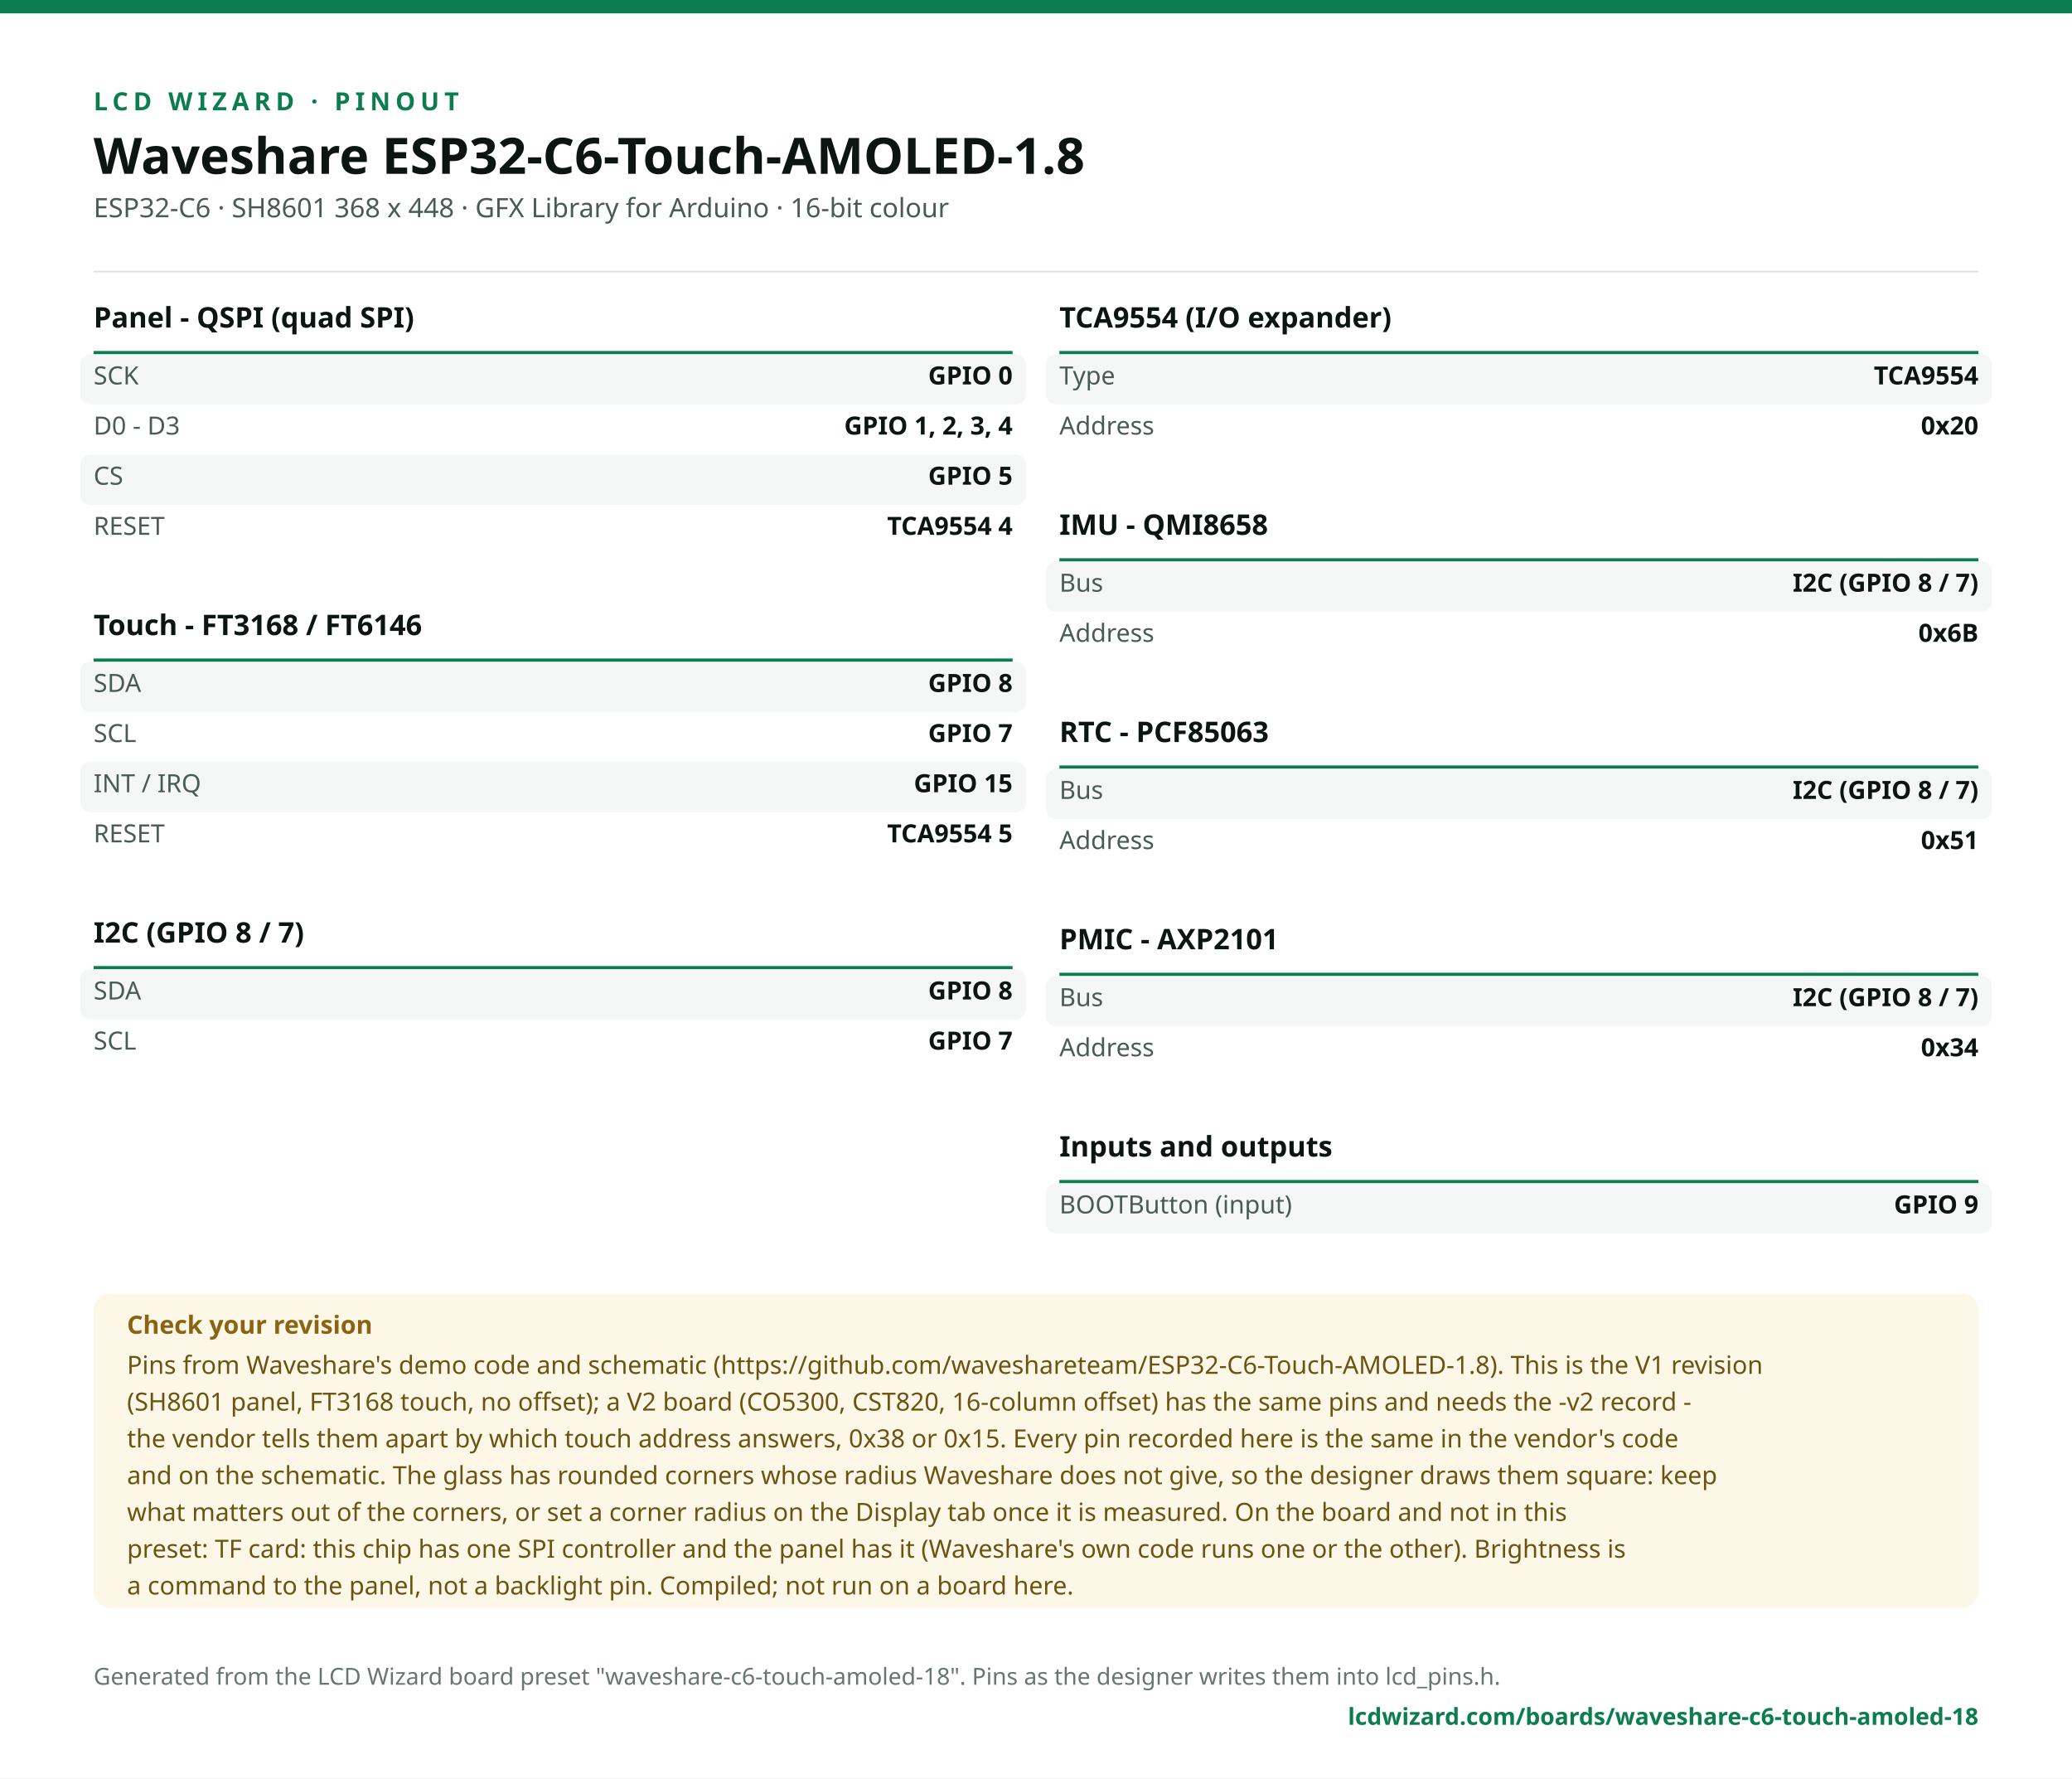
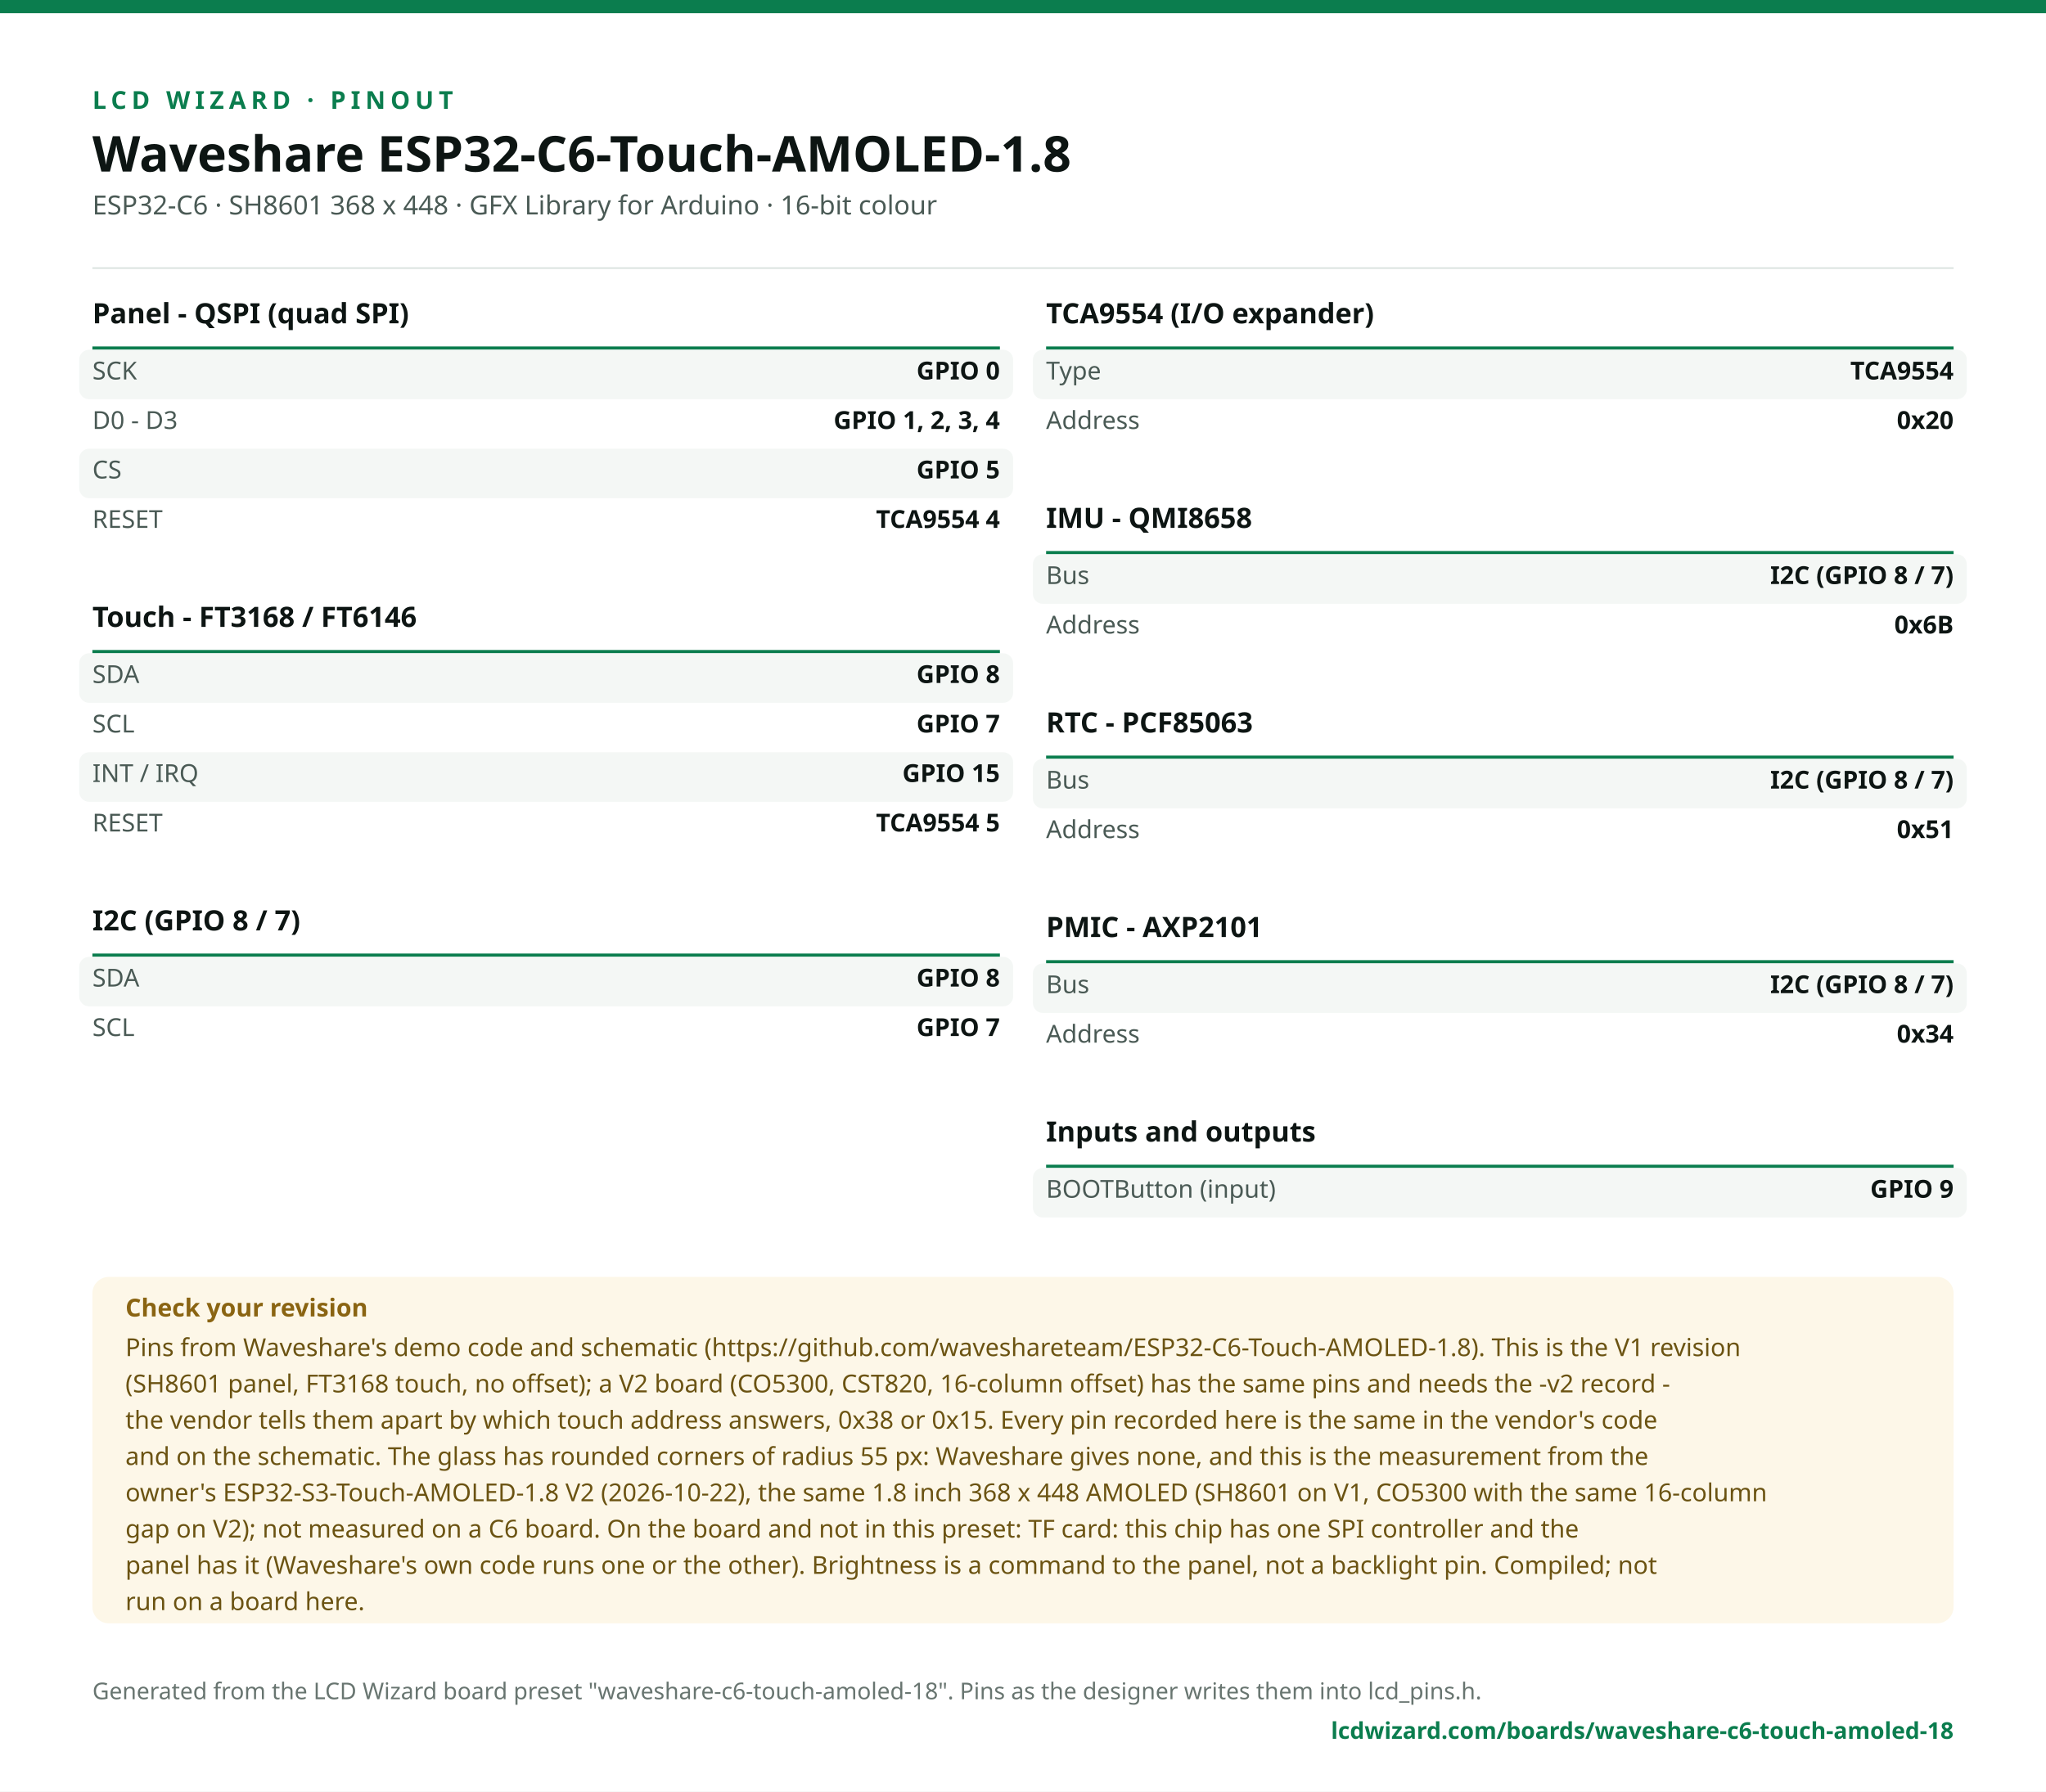
- <svg xmlns="http://www.w3.org/2000/svg" width="1240" height="1064" viewBox="0 0 1240 1064">
-   <rect width="1240" height="1064" fill="#ffffff" />
+ <svg xmlns="http://www.w3.org/2000/svg" width="1240" height="1086" viewBox="0 0 1240 1086">
+   <rect width="1240" height="1086" fill="#ffffff" />
  <rect x="0" y="0" width="1240" height="8" fill="#0b7d4e" />
  <text x="56" y="66" font-family="Montserrat" font-weight="700" font-size="15" letter-spacing="3" fill="#0b7d4e">LCD WIZARD  ·  PINOUT</text>
  <text x="56" y="104" font-family="Montserrat" font-weight="700" font-size="30" fill="#0d1513">Waveshare ESP32-C6-Touch-AMOLED-1.8</text>
  <text x="56" y="130" font-family="Montserrat" font-weight="500" font-size="16" fill="#4a5a55">ESP32-C6   ·   SH8601 368 x 448   ·   GFX Library for Arduino   ·   16-bit colour</text>
  <rect x="56" y="162" width="1128" height="1" fill="#dbe3df" />
  <text x="56" y="196" font-family="Montserrat" font-weight="700" font-size="17" fill="#0d1513">Panel - QSPI (quad SPI)</text>
  <rect x="56" y="210" width="550" height="2" fill="#0b7d4e" />
  <rect x="48" y="212" width="566" height="30" rx="6" fill="#f4f7f5" />
  <text x="56" y="230" font-family="Montserrat" font-weight="500" font-size="15" fill="#4a5a55">SCK</text>
  <text x="606" text-anchor="end" y="230" font-family="Montserrat" font-weight="700" font-size="15" fill="#0d1513">GPIO 0</text>
  <text x="56" y="260" font-family="Montserrat" font-weight="500" font-size="15" fill="#4a5a55">D0 - D3</text>
  <text x="606" text-anchor="end" y="260" font-family="Montserrat" font-weight="700" font-size="15" fill="#0d1513">GPIO 1, 2, 3, 4</text>
  <rect x="48" y="272" width="566" height="30" rx="6" fill="#f4f7f5" />
  <text x="56" y="290" font-family="Montserrat" font-weight="500" font-size="15" fill="#4a5a55">CS</text>
  <text x="606" text-anchor="end" y="290" font-family="Montserrat" font-weight="700" font-size="15" fill="#0d1513">GPIO 5</text>
  <text x="56" y="320" font-family="Montserrat" font-weight="500" font-size="15" fill="#4a5a55">RESET</text>
  <text x="606" text-anchor="end" y="320" font-family="Montserrat" font-weight="700" font-size="15" fill="#0d1513">TCA9554 4</text>
  <text x="56" y="380" font-family="Montserrat" font-weight="700" font-size="17" fill="#0d1513">Touch - FT3168 / FT6146</text>
  <rect x="56" y="394" width="550" height="2" fill="#0b7d4e" />
  <rect x="48" y="396" width="566" height="30" rx="6" fill="#f4f7f5" />
  <text x="56" y="414" font-family="Montserrat" font-weight="500" font-size="15" fill="#4a5a55">SDA</text>
  <text x="606" text-anchor="end" y="414" font-family="Montserrat" font-weight="700" font-size="15" fill="#0d1513">GPIO 8</text>
  <text x="56" y="444" font-family="Montserrat" font-weight="500" font-size="15" fill="#4a5a55">SCL</text>
  <text x="606" text-anchor="end" y="444" font-family="Montserrat" font-weight="700" font-size="15" fill="#0d1513">GPIO 7</text>
  <rect x="48" y="456" width="566" height="30" rx="6" fill="#f4f7f5" />
  <text x="56" y="474" font-family="Montserrat" font-weight="500" font-size="15" fill="#4a5a55">INT / IRQ</text>
  <text x="606" text-anchor="end" y="474" font-family="Montserrat" font-weight="700" font-size="15" fill="#0d1513">GPIO 15</text>
  <text x="56" y="504" font-family="Montserrat" font-weight="500" font-size="15" fill="#4a5a55">RESET</text>
  <text x="606" text-anchor="end" y="504" font-family="Montserrat" font-weight="700" font-size="15" fill="#0d1513">TCA9554 5</text>
  <text x="56" y="564" font-family="Montserrat" font-weight="700" font-size="17" fill="#0d1513">I2C (GPIO 8 / 7)</text>
  <rect x="56" y="578" width="550" height="2" fill="#0b7d4e" />
  <rect x="48" y="580" width="566" height="30" rx="6" fill="#f4f7f5" />
  <text x="56" y="598" font-family="Montserrat" font-weight="500" font-size="15" fill="#4a5a55">SDA</text>
  <text x="606" text-anchor="end" y="598" font-family="Montserrat" font-weight="700" font-size="15" fill="#0d1513">GPIO 8</text>
  <text x="56" y="628" font-family="Montserrat" font-weight="500" font-size="15" fill="#4a5a55">SCL</text>
  <text x="606" text-anchor="end" y="628" font-family="Montserrat" font-weight="700" font-size="15" fill="#0d1513">GPIO 7</text>
  <text x="634" y="196" font-family="Montserrat" font-weight="700" font-size="17" fill="#0d1513">TCA9554 (I/O expander)</text>
  <rect x="634" y="210" width="550" height="2" fill="#0b7d4e" />
  <rect x="626" y="212" width="566" height="30" rx="6" fill="#f4f7f5" />
  <text x="634" y="230" font-family="Montserrat" font-weight="500" font-size="15" fill="#4a5a55">Type</text>
  <text x="1184" text-anchor="end" y="230" font-family="Montserrat" font-weight="700" font-size="15" fill="#0d1513">TCA9554</text>
  <text x="634" y="260" font-family="Montserrat" font-weight="500" font-size="15" fill="#4a5a55">Address</text>
  <text x="1184" text-anchor="end" y="260" font-family="Montserrat" font-weight="700" font-size="15" fill="#0d1513">0x20</text>
  <text x="634" y="320" font-family="Montserrat" font-weight="700" font-size="17" fill="#0d1513">IMU - QMI8658</text>
  <rect x="634" y="334" width="550" height="2" fill="#0b7d4e" />
  <rect x="626" y="336" width="566" height="30" rx="6" fill="#f4f7f5" />
  <text x="634" y="354" font-family="Montserrat" font-weight="500" font-size="15" fill="#4a5a55">Bus</text>
  <text x="1184" text-anchor="end" y="354" font-family="Montserrat" font-weight="700" font-size="15" fill="#0d1513">I2C (GPIO 8 / 7)</text>
  <text x="634" y="384" font-family="Montserrat" font-weight="500" font-size="15" fill="#4a5a55">Address</text>
  <text x="1184" text-anchor="end" y="384" font-family="Montserrat" font-weight="700" font-size="15" fill="#0d1513">0x6B</text>
  <text x="634" y="444" font-family="Montserrat" font-weight="700" font-size="17" fill="#0d1513">RTC - PCF85063</text>
  <rect x="634" y="458" width="550" height="2" fill="#0b7d4e" />
  <rect x="626" y="460" width="566" height="30" rx="6" fill="#f4f7f5" />
  <text x="634" y="478" font-family="Montserrat" font-weight="500" font-size="15" fill="#4a5a55">Bus</text>
  <text x="1184" text-anchor="end" y="478" font-family="Montserrat" font-weight="700" font-size="15" fill="#0d1513">I2C (GPIO 8 / 7)</text>
  <text x="634" y="508" font-family="Montserrat" font-weight="500" font-size="15" fill="#4a5a55">Address</text>
  <text x="1184" text-anchor="end" y="508" font-family="Montserrat" font-weight="700" font-size="15" fill="#0d1513">0x51</text>
  <text x="634" y="568" font-family="Montserrat" font-weight="700" font-size="17" fill="#0d1513">PMIC - AXP2101</text>
  <rect x="634" y="582" width="550" height="2" fill="#0b7d4e" />
  <rect x="626" y="584" width="566" height="30" rx="6" fill="#f4f7f5" />
  <text x="634" y="602" font-family="Montserrat" font-weight="500" font-size="15" fill="#4a5a55">Bus</text>
  <text x="1184" text-anchor="end" y="602" font-family="Montserrat" font-weight="700" font-size="15" fill="#0d1513">I2C (GPIO 8 / 7)</text>
  <text x="634" y="632" font-family="Montserrat" font-weight="500" font-size="15" fill="#4a5a55">Address</text>
  <text x="1184" text-anchor="end" y="632" font-family="Montserrat" font-weight="700" font-size="15" fill="#0d1513">0x34</text>
  <text x="634" y="692" font-family="Montserrat" font-weight="700" font-size="17" fill="#0d1513">Inputs and outputs</text>
  <rect x="634" y="706" width="550" height="2" fill="#0b7d4e" />
  <rect x="626" y="708" width="566" height="30" rx="6" fill="#f4f7f5" />
  <text x="634" y="726" font-family="Montserrat" font-weight="500" font-size="15" fill="#4a5a55">BOOTButton (input)</text>
  <text x="1184" text-anchor="end" y="726" font-family="Montserrat" font-weight="700" font-size="15" fill="#0d1513">GPIO 9</text>
-   <rect x="56" y="774" width="1128" height="188" rx="10" fill="#fdf7e8" />
+   <rect x="56" y="774" width="1128" height="210" rx="10" fill="#fdf7e8" />
  <text x="76" y="798" font-family="Montserrat" font-weight="700" font-size="15" fill="#8a6412">Check your revision</text>
  <text x="76" y="822" font-family="Montserrat" font-weight="500" font-size="15" fill="#6b5312">Pins from Waveshare's demo code and schematic (https://github.com/waveshareteam/ESP32-C6-Touch-AMOLED-1.8). This is the V1 revision</text>
  <text x="76" y="844" font-family="Montserrat" font-weight="500" font-size="15" fill="#6b5312">(SH8601 panel, FT3168 touch, no offset); a V2 board (CO5300, CST820, 16-column offset) has the same pins and needs the -v2 record -</text>
  <text x="76" y="866" font-family="Montserrat" font-weight="500" font-size="15" fill="#6b5312">the vendor tells them apart by which touch address answers, 0x38 or 0x15. Every pin recorded here is the same in the vendor's code</text>
-   <text x="76" y="888" font-family="Montserrat" font-weight="500" font-size="15" fill="#6b5312">and on the schematic. The glass has rounded corners whose radius Waveshare does not give, so the designer draws them square: keep</text>
-   <text x="76" y="910" font-family="Montserrat" font-weight="500" font-size="15" fill="#6b5312">what matters out of the corners, or set a corner radius on the Display tab once it is measured. On the board and not in this</text>
-   <text x="76" y="932" font-family="Montserrat" font-weight="500" font-size="15" fill="#6b5312">preset: TF card: this chip has one SPI controller and the panel has it (Waveshare's own code runs one or the other). Brightness is</text>
-   <text x="76" y="954" font-family="Montserrat" font-weight="500" font-size="15" fill="#6b5312">a command to the panel, not a backlight pin. Compiled; not run on a board here.</text>
-   <text x="56" y="1008" font-family="Montserrat" font-weight="500" font-size="14" fill="#687570">Generated from the LCD Wizard board preset "waveshare-c6-touch-amoled-18". Pins as the designer writes them into lcd_pins.h.</text>
-   <text x="1184" text-anchor="end" y="1032" font-family="Montserrat" font-weight="700" font-size="14" fill="#0b7d4e">lcdwizard.com/boards/waveshare-c6-touch-amoled-18</text>
+   <text x="76" y="888" font-family="Montserrat" font-weight="500" font-size="15" fill="#6b5312">and on the schematic. The glass has rounded corners of radius 55 px: Waveshare gives none, and this is the measurement from the</text>
+   <text x="76" y="910" font-family="Montserrat" font-weight="500" font-size="15" fill="#6b5312">owner's ESP32-S3-Touch-AMOLED-1.8 V2 (2026-10-22), the same 1.8 inch 368 x 448 AMOLED (SH8601 on V1, CO5300 with the same 16-column</text>
+   <text x="76" y="932" font-family="Montserrat" font-weight="500" font-size="15" fill="#6b5312">gap on V2); not measured on a C6 board. On the board and not in this preset: TF card: this chip has one SPI controller and the</text>
+   <text x="76" y="954" font-family="Montserrat" font-weight="500" font-size="15" fill="#6b5312">panel has it (Waveshare's own code runs one or the other). Brightness is a command to the panel, not a backlight pin. Compiled; not</text>
+   <text x="76" y="976" font-family="Montserrat" font-weight="500" font-size="15" fill="#6b5312">run on a board here.</text>
+   <text x="56" y="1030" font-family="Montserrat" font-weight="500" font-size="14" fill="#687570">Generated from the LCD Wizard board preset "waveshare-c6-touch-amoled-18". Pins as the designer writes them into lcd_pins.h.</text>
+   <text x="1184" text-anchor="end" y="1054" font-family="Montserrat" font-weight="700" font-size="14" fill="#0b7d4e">lcdwizard.com/boards/waveshare-c6-touch-amoled-18</text>
</svg>
